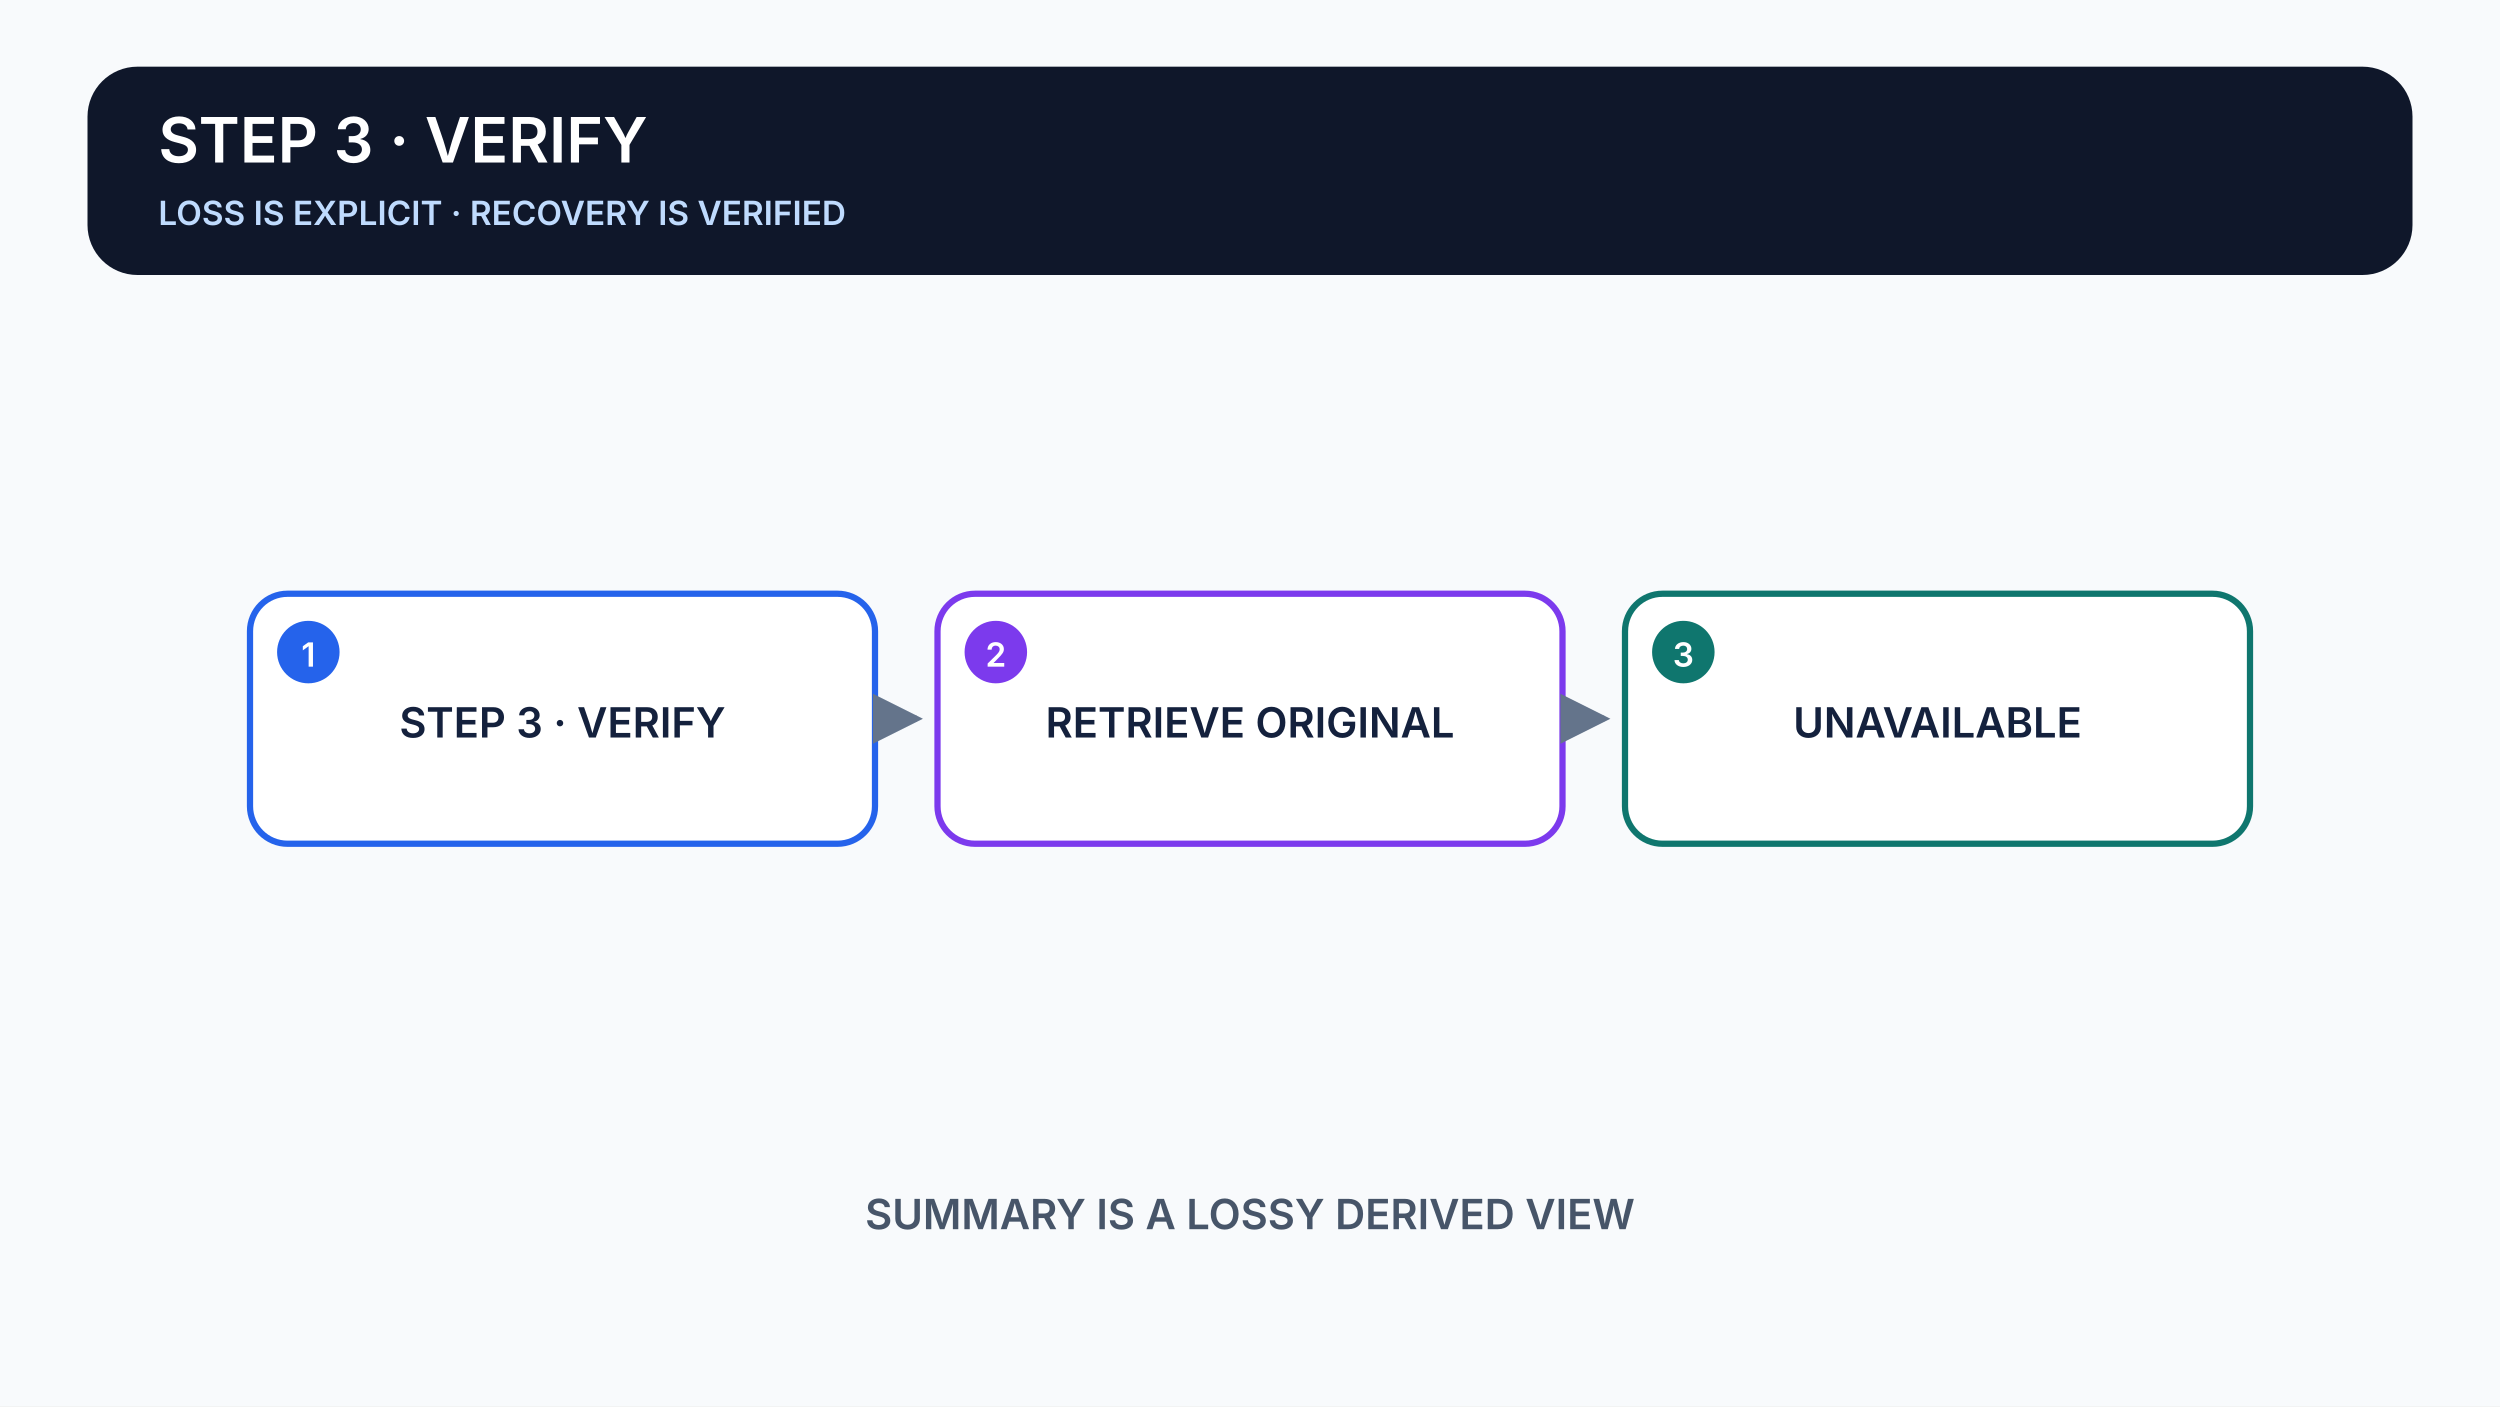
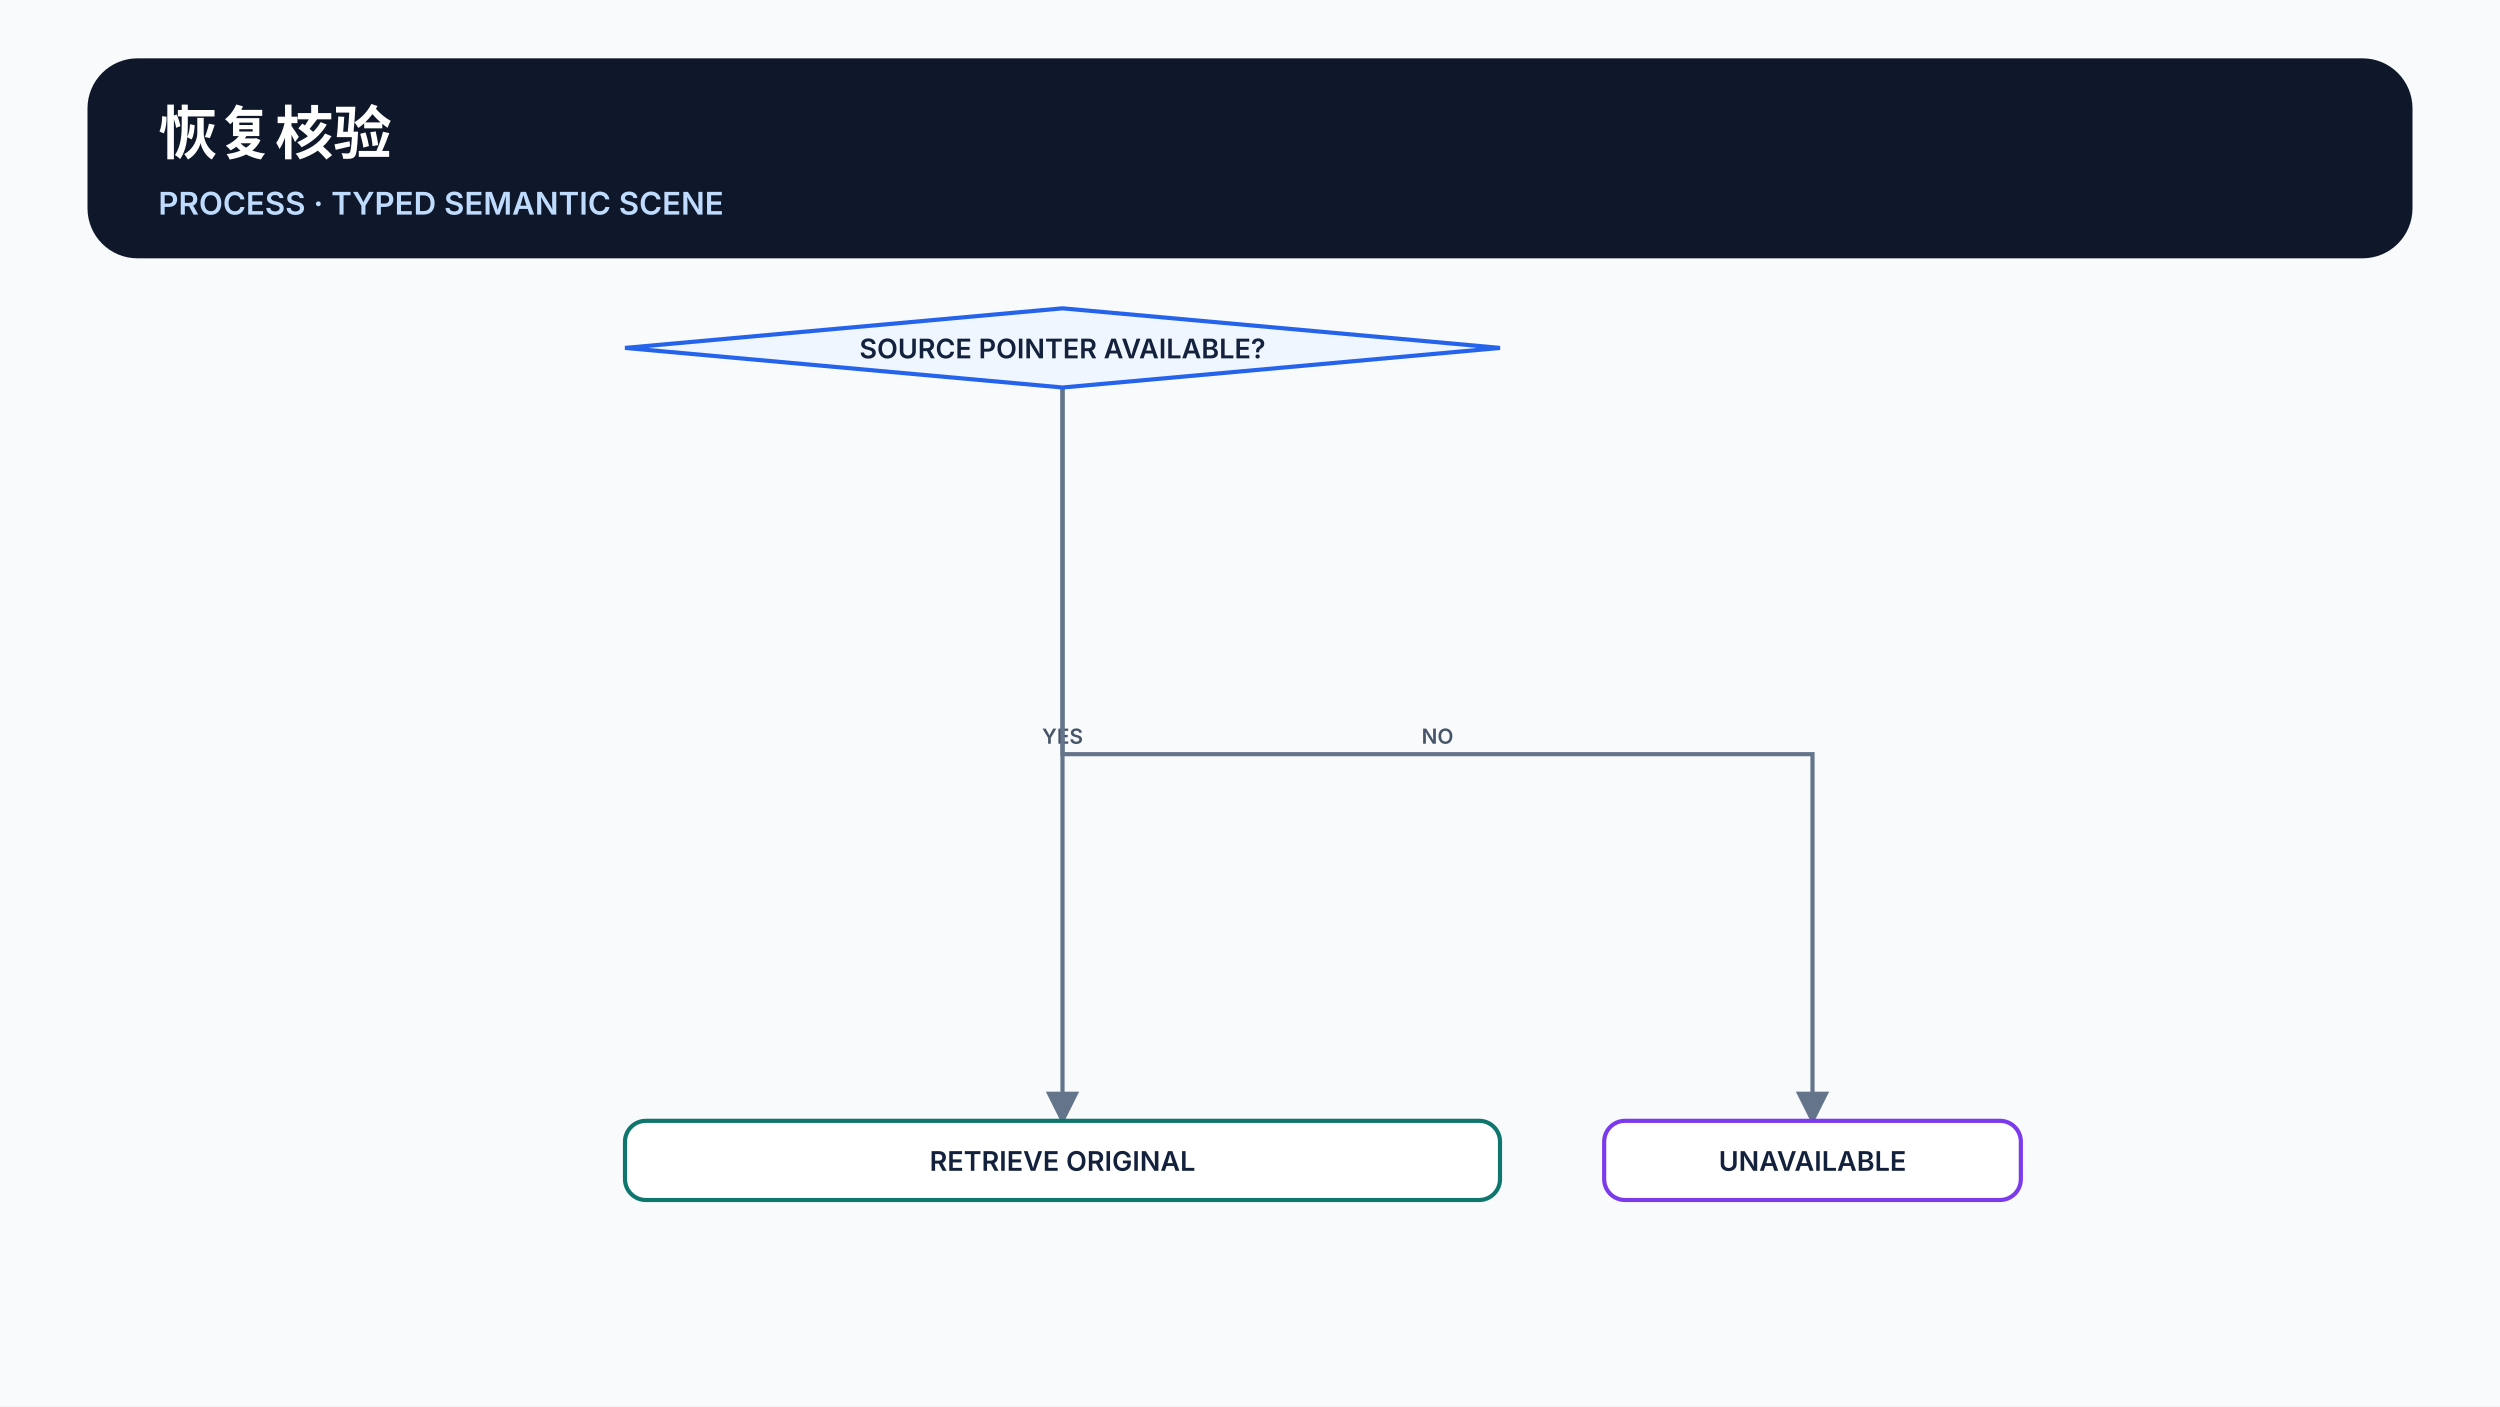
- <svg xmlns="http://www.w3.org/2000/svg" width="1200" height="675" viewBox="0 0 1200 675" role="img" aria-labelledby="visual-context-03-compaction-loss-step-3-title visual-context-03-compaction-loss-step-3-desc">
+ <svg xmlns="http://www.w3.org/2000/svg" width="1200" height="675" viewBox="0 0 1200 675" role="img" aria-labelledby="visual-context-03-compaction-loss-verify-title visual-context-03-compaction-loss-verify-desc">
  <defs>
-     <marker id="arrow" markerWidth="8" markerHeight="8" refX="7" refY="4" orient="auto">
+     <marker id="visual-context-03-compaction-loss-verify-arrow" markerWidth="8" markerHeight="8" refX="7" refY="4" orient="auto">
      <path d="M0 0 L8 4 L0 8 Z" fill="#64748b" />
    </marker>
  </defs>
  <rect x="0" y="0" width="1200" height="675" fill="#f8fafc" />
-   <rect x="42" y="32" width="1116" height="100" rx="24" fill="#0f172a" />
-   <text x="76" y="78" font-family="Inter, Arial, sans-serif" font-size="30" font-weight="600" fill="#ffffff" text-anchor="start">STEP 3 · VERIFY</text>
-   <text x="76" y="108" font-family="Inter, Arial, sans-serif" font-size="16" font-weight="600" fill="#bfdbfe" text-anchor="start">LOSS IS EXPLICIT · RECOVERY IS VERIFIED</text>
-   <rect x="120" y="285" width="300" height="120" rx="18" fill="#ffffff" stroke="#2563eb" stroke-width="3" />
-   <circle cx="148" cy="313" r="15" fill="#2563eb" />
-   <text x="148" y="320" font-family="Inter, Arial, sans-serif" font-size="16" font-weight="600" fill="#ffffff" text-anchor="middle">1</text>
-   <text x="270" y="354" font-family="Inter, Arial, sans-serif" font-size="20" font-weight="600" fill="#14213d" text-anchor="middle">STEP 3 · VERIFY</text>
-   <rect x="450" y="285" width="300" height="120" rx="18" fill="#ffffff" stroke="#7c3aed" stroke-width="3" />
-   <circle cx="478" cy="313" r="15" fill="#7c3aed" />
-   <text x="478" y="320" font-family="Inter, Arial, sans-serif" font-size="16" font-weight="600" fill="#ffffff" text-anchor="middle">2</text>
-   <text x="600" y="354" font-family="Inter, Arial, sans-serif" font-size="20" font-weight="600" fill="#14213d" text-anchor="middle">RETRIEVE ORIGINAL</text>
-   <rect x="780" y="285" width="300" height="120" rx="18" fill="#ffffff" stroke="#0f766e" stroke-width="3" />
-   <circle cx="808" cy="313" r="15" fill="#0f766e" />
-   <text x="808" y="320" font-family="Inter, Arial, sans-serif" font-size="16" font-weight="600" fill="#ffffff" text-anchor="middle">3</text>
-   <text x="930" y="354" font-family="Inter, Arial, sans-serif" font-size="20" font-weight="600" fill="#14213d" text-anchor="middle">UNAVAILABLE</text>
-   <line x1="420" y1="345" x2="440" y2="345" stroke="#64748b" stroke-width="3" marker-end="url(#arrow)" />
-   <line x1="750" y1="345" x2="770" y2="345" stroke="#64748b" stroke-width="3" marker-end="url(#arrow)" />
-   <text x="600" y="590" font-family="Inter, Arial, sans-serif" font-size="20" font-weight="600" fill="#475569" text-anchor="middle">SUMMARY IS A LOSSY DERIVED VIEW</text>
+   <rect x="42" y="28" width="1116" height="96" rx="24" fill="#0f172a" />
+   <text x="76" y="74" font-family="Inter, Arial, sans-serif" font-size="28" font-weight="700" fill="#ffffff" text-anchor="start">恢复核验</text>
+   <text x="76" y="103" font-family="Inter, Arial, sans-serif" font-size="15" font-weight="600" fill="#bfdbfe" text-anchor="start">PROCESS · TYPED SEMANTIC SCENE</text>
+   <polyline id="visual-context-03-compaction-loss-verify-edge-verify-retrieve" data-edge="verify-retrieve" data-from="verify" data-to="retrieve" points="510,186 510,362 510,362 510,538" fill="none" stroke="#64748b" stroke-width="2" marker-end="url(#visual-context-03-compaction-loss-verify-arrow)" />
+   <text x="510" y="357" font-family="Inter, Arial, sans-serif" font-size="10" font-weight="600" fill="#475569" text-anchor="middle">YES</text>
+   <polyline id="visual-context-03-compaction-loss-verify-edge-verify-unavailable" data-edge="verify-unavailable" data-from="verify" data-to="unavailable" points="510,186 510,362 870,362 870,538" fill="none" stroke="#64748b" stroke-width="2" marker-end="url(#visual-context-03-compaction-loss-verify-arrow)" />
+   <text x="690" y="357" font-family="Inter, Arial, sans-serif" font-size="10" font-weight="600" fill="#475569" text-anchor="middle">NO</text>
+   <g id="visual-context-03-compaction-loss-verify-decision-verify" data-node="verify">
+     <polygon points="510,148 720,167 510,186 300,167" fill="#eff6ff" stroke="#2563eb" stroke-width="2" />
+     <text x="510" y="172" font-family="Inter, Arial, sans-serif" font-size="13" font-weight="600" fill="#14213d" text-anchor="middle">SOURCE POINTER AVAILABLE?</text>
+   </g>
+   <g id="visual-context-03-compaction-loss-verify-outcome-retrieve" data-node="retrieve">
+     <rect x="300" y="538" width="420" height="38" rx="10" fill="#ffffff" stroke="#0f766e" stroke-width="2" />
+     <text x="510" y="562" font-family="Inter, Arial, sans-serif" font-size="13" font-weight="600" fill="#14213d" text-anchor="middle">RETRIEVE ORIGINAL</text>
+   </g>
+   <g id="visual-context-03-compaction-loss-verify-outcome-unavailable" data-node="unavailable">
+     <rect x="770" y="538" width="200" height="38" rx="10" fill="#ffffff" stroke="#7c3aed" stroke-width="2" />
+     <text x="870" y="562" font-family="Inter, Arial, sans-serif" font-size="13" font-weight="600" fill="#14213d" text-anchor="middle">UNAVAILABLE</text>
+   </g>
</svg>
